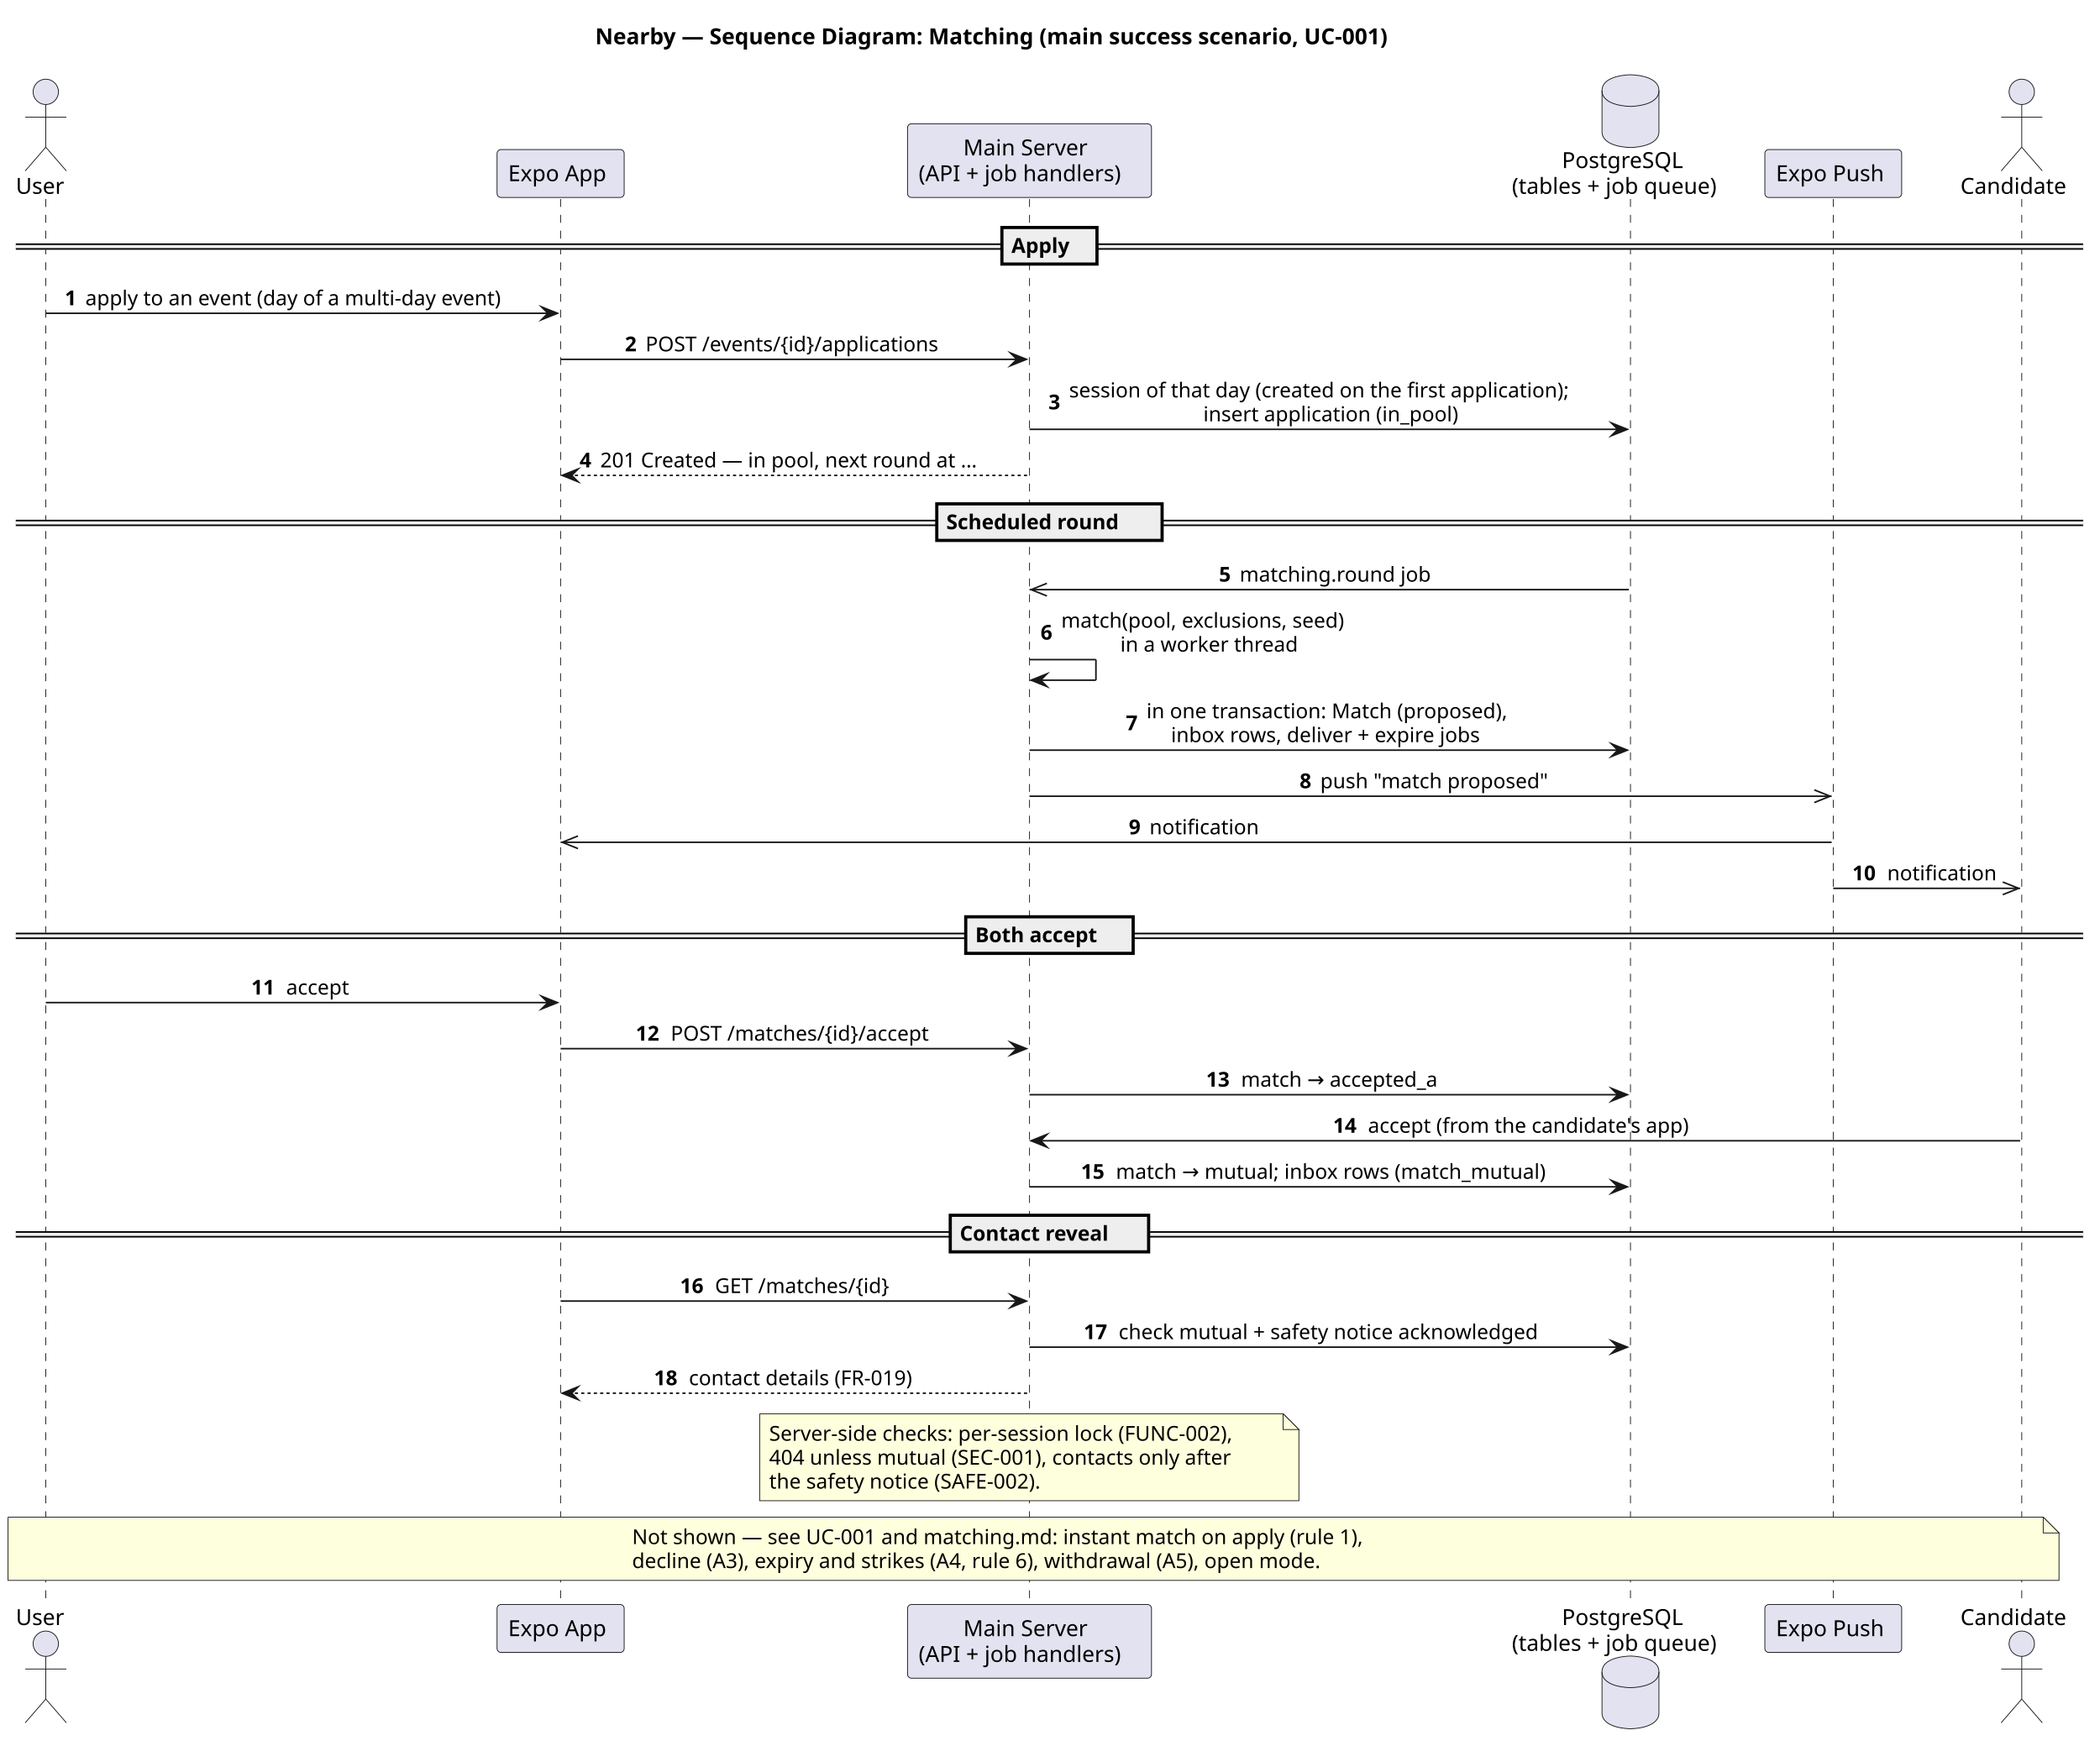
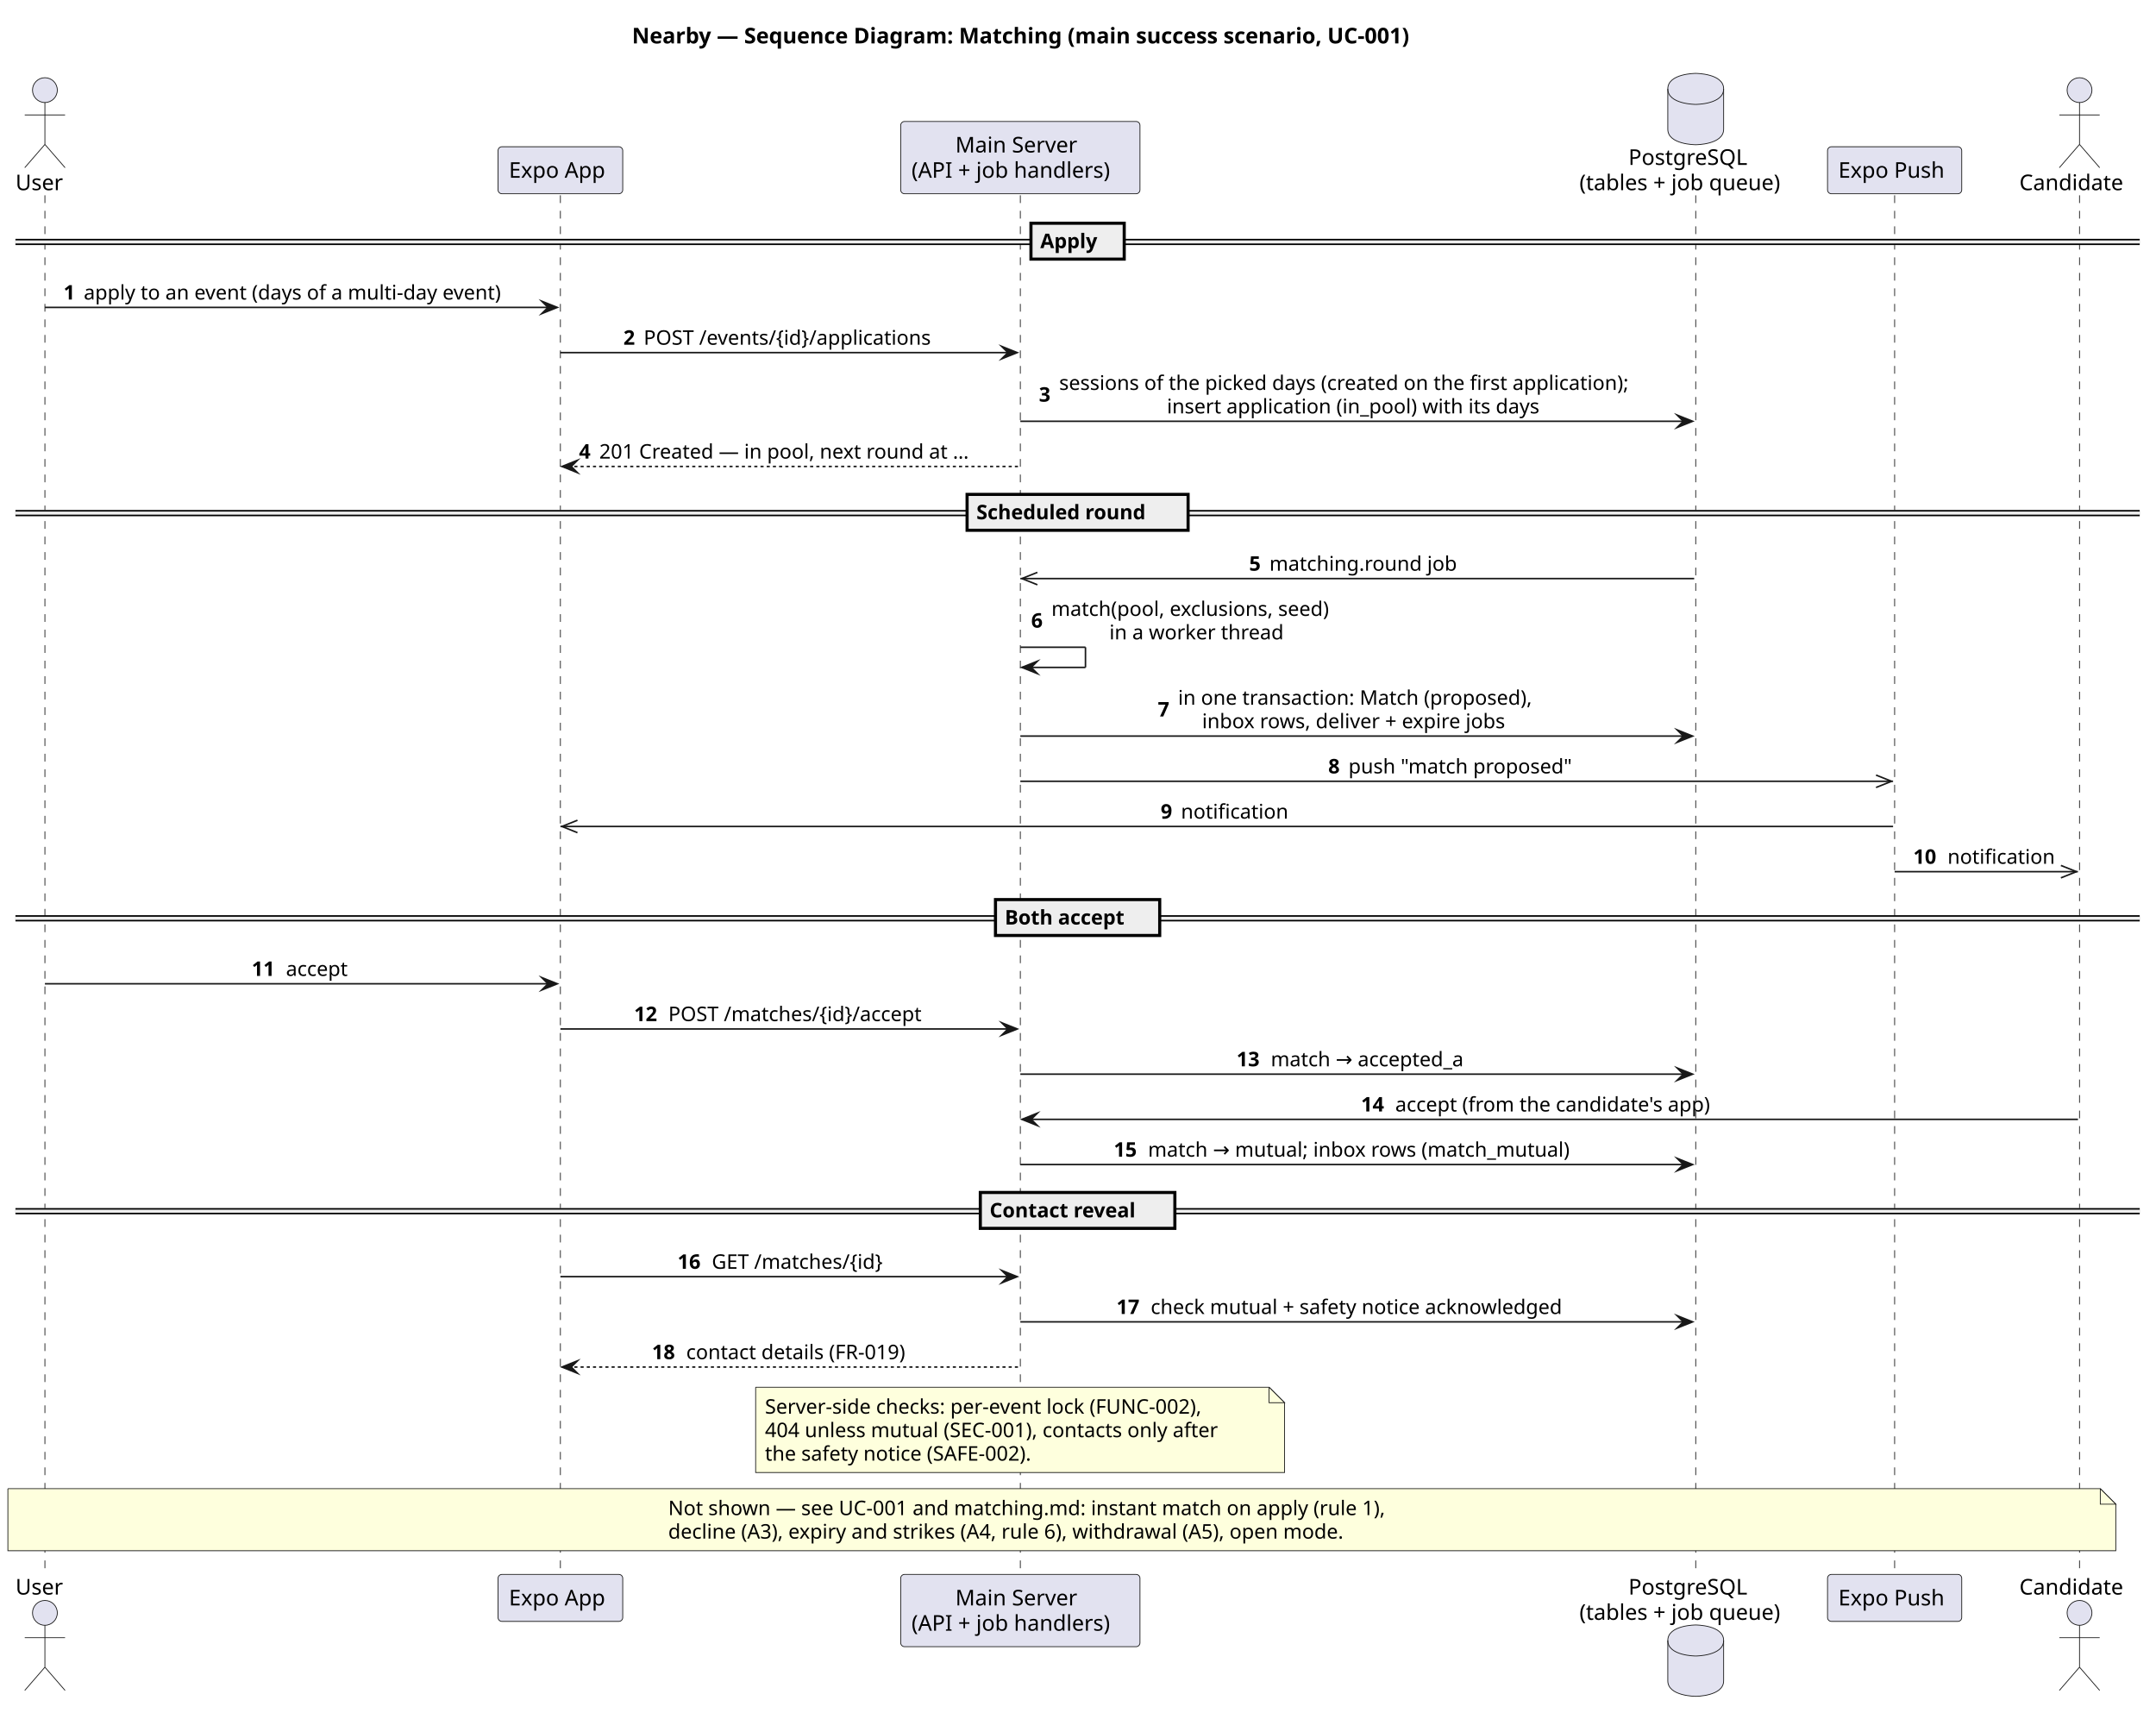
- <svg xmlns="http://www.w3.org/2000/svg" version="1.1" data-diagram-type="SEQUENCE" style="width:1328px;height:1104px;background:#FFFFFF;" width="1328px" height="1104px" viewBox="0 0 1328 1104" zoomAndPan="magnify" preserveAspectRatio="none" contentStyleType="text/css">
+ <svg xmlns="http://www.w3.org/2000/svg" version="1.1" data-diagram-type="SEQUENCE" style="width:1390px;height:1104px;background:#FFFFFF;" width="1390px" height="1104px" viewBox="0 0 1390 1104" zoomAndPan="magnify" preserveAspectRatio="none" contentStyleType="text/css">
  <defs />
  <g font-family="sans-serif" lengthAdjust="spacing">
    <g class="title" data-source-line="6">
-       <text x="376.355" y="27.995" fill="#000" font-size="14" textLength="573.59" font-weight="700">Nearby — Sequence Diagram: Matching (main success scenario, UC-001)</text>
+       <text x="407.443" y="27.995" fill="#000" font-size="14" textLength="573.59" font-weight="700">Nearby — Sequence Diagram: Matching (main success scenario, UC-001)</text>
    </g>
    <g>
      <rect x="25.455" y="125.891" width="8" height="888.984" fill="#000" fill-opacity="0" />
      <line x1="28.955" y1="125.891" x2="28.955" y2="1014.875" style="stroke:#181818;stroke-width:0.5;stroke-dasharray:5,5;" />
    </g>
    <g>
-       <rect x="351.021" y="125.891" width="8" height="888.984" fill="#000" fill-opacity="0" />
-       <line x1="354.521" y1="125.891" x2="354.521" y2="1014.875" style="stroke:#181818;stroke-width:0.5;stroke-dasharray:5,5;" />
+       <rect x="357.793" y="125.891" width="8" height="888.984" fill="#000" fill-opacity="0" />
+       <line x1="361.293" y1="125.891" x2="361.293" y2="1014.875" style="stroke:#181818;stroke-width:0.5;stroke-dasharray:5,5;" />
    </g>
    <g>
-       <rect x="647.545" y="125.891" width="8" height="888.984" fill="#000" fill-opacity="0" />
-       <line x1="651.045" y1="125.891" x2="651.045" y2="1014.875" style="stroke:#181818;stroke-width:0.5;stroke-dasharray:5,5;" />
+       <rect x="654.318" y="125.891" width="8" height="888.984" fill="#000" fill-opacity="0" />
+       <line x1="657.818" y1="125.891" x2="657.818" y2="1014.875" style="stroke:#181818;stroke-width:0.5;stroke-dasharray:5,5;" />
    </g>
    <g>
-       <rect x="1027.58" y="125.891" width="8" height="888.984" fill="#000" fill-opacity="0" />
-       <line x1="1031.08" y1="125.891" x2="1031.08" y2="1014.875" style="stroke:#181818;stroke-width:0.5;stroke-dasharray:5,5;" />
+       <rect x="1089.755" y="125.891" width="8" height="888.984" fill="#000" fill-opacity="0" />
+       <line x1="1093.255" y1="125.891" x2="1093.255" y2="1014.875" style="stroke:#181818;stroke-width:0.5;stroke-dasharray:5,5;" />
    </g>
    <g>
-       <rect x="1155.817" y="125.891" width="8" height="888.984" fill="#000" fill-opacity="0" />
-       <line x1="1159.317" y1="125.891" x2="1159.317" y2="1014.875" style="stroke:#181818;stroke-width:0.5;stroke-dasharray:5,5;" />
+       <rect x="1217.992" y="125.891" width="8" height="888.984" fill="#000" fill-opacity="0" />
+       <line x1="1221.492" y1="125.891" x2="1221.492" y2="1014.875" style="stroke:#181818;stroke-width:0.5;stroke-dasharray:5,5;" />
    </g>
    <g>
-       <rect x="1275.014" y="125.891" width="8" height="888.984" fill="#000" fill-opacity="0" />
-       <line x1="1278.514" y1="125.891" x2="1278.514" y2="1014.875" style="stroke:#181818;stroke-width:0.5;stroke-dasharray:5,5;" />
+       <rect x="1337.189" y="125.891" width="8" height="888.984" fill="#000" fill-opacity="0" />
+       <line x1="1340.689" y1="125.891" x2="1340.689" y2="1014.875" style="stroke:#181818;stroke-width:0.5;stroke-dasharray:5,5;" />
    </g>
    <text x="10" y="122.589" fill="#000" font-size="14" textLength="31.91">User</text>
    <ellipse cx="28.955" cy="58.094" rx="8" ry="8" fill="#E2E2F0" style="stroke:#181818;stroke-width:0.5;" />
    <path d="M28.955,66.094 L28.955,93.094 M15.955,74.094 L41.955,74.094 M28.955,93.094 L15.955,108.094 M28.955,93.094 L41.955,108.094" style="stroke:#181818;stroke-width:0.5;" fill="none" />
-     <rect x="314.329" y="94.594" width="80.384" height="30.297" fill="#E2E2F0" style="stroke:#181818;stroke-width:0.5;" rx="2.5" ry="2.5" />
-     <text x="321.329" y="114.589" fill="#000" font-size="14" textLength="66.384">Expo App</text>
-     <rect x="573.916" y="78.297" width="154.26" height="46.594" fill="#E2E2F0" style="stroke:#181818;stroke-width:0.5;" rx="2.5" ry="2.5" />
-     <text x="609.155" y="98.292" fill="#000" font-size="14" textLength="83.781">Main Server</text>
-     <text x="580.916" y="114.589" fill="#000" font-size="14" textLength="140.26">(API + job handlers)</text>
-     <text x="987.704" y="106.292" fill="#000" font-size="14" textLength="80.753">PostgreSQL</text>
-     <text x="956.101" y="122.589" fill="#000" font-size="14" textLength="143.958">(tables + job queue)</text>
-     <path d="M1013.08,57.297 C1013.08,47.297 1031.08,47.297 1031.08,47.297 C1031.08,47.297 1049.08,47.297 1049.08,57.297 L1049.08,83.297 C1049.08,93.297 1031.08,93.297 1031.08,93.297 C1031.08,93.297 1013.08,93.297 1013.08,83.297 L1013.08,57.297" style="stroke:#181818;stroke-width:0.5;" fill="#E2E2F0" />
-     <path d="M1013.08,57.297 C1013.08,67.297 1031.08,67.297 1031.08,67.297 C1031.08,67.297 1049.08,67.297 1049.08,57.297" style="stroke:#181818;stroke-width:0.5;" fill="none" />
-     <rect x="1116.059" y="94.594" width="86.516" height="30.297" fill="#E2E2F0" style="stroke:#181818;stroke-width:0.5;" rx="2.5" ry="2.5" />
-     <text x="1123.059" y="114.589" fill="#000" font-size="14" textLength="72.516">Expo Push</text>
-     <text x="1239.728" y="122.589" fill="#000" font-size="14" textLength="71.572">Candidate</text>
-     <ellipse cx="1278.514" cy="58.094" rx="8" ry="8" fill="#E2E2F0" style="stroke:#181818;stroke-width:0.5;" />
-     <path d="M1278.514,66.094 L1278.514,93.094 M1265.514,74.094 L1291.514,74.094 M1278.514,93.094 L1265.514,108.094 M1278.514,93.094 L1291.514,108.094" style="stroke:#181818;stroke-width:0.5;" fill="none" />
+     <rect x="321.102" y="94.594" width="80.384" height="30.297" fill="#E2E2F0" style="stroke:#181818;stroke-width:0.5;" rx="2.5" ry="2.5" />
+     <text x="328.102" y="114.589" fill="#000" font-size="14" textLength="66.384">Expo App</text>
+     <rect x="580.688" y="78.297" width="154.26" height="46.594" fill="#E2E2F0" style="stroke:#181818;stroke-width:0.5;" rx="2.5" ry="2.5" />
+     <text x="615.928" y="98.292" fill="#000" font-size="14" textLength="83.781">Main Server</text>
+     <text x="587.688" y="114.589" fill="#000" font-size="14" textLength="140.26">(API + job handlers)</text>
+     <text x="1049.879" y="106.292" fill="#000" font-size="14" textLength="80.753">PostgreSQL</text>
+     <text x="1018.276" y="122.589" fill="#000" font-size="14" textLength="143.958">(tables + job queue)</text>
+     <path d="M1075.255,57.297 C1075.255,47.297 1093.255,47.297 1093.255,47.297 C1093.255,47.297 1111.255,47.297 1111.255,57.297 L1111.255,83.297 C1111.255,93.297 1093.255,93.297 1093.255,93.297 C1093.255,93.297 1075.255,93.297 1075.255,83.297 L1075.255,57.297" style="stroke:#181818;stroke-width:0.5;" fill="#E2E2F0" />
+     <path d="M1075.255,57.297 C1075.255,67.297 1093.255,67.297 1093.255,67.297 C1093.255,67.297 1111.255,67.297 1111.255,57.297" style="stroke:#181818;stroke-width:0.5;" fill="none" />
+     <rect x="1178.234" y="94.594" width="86.516" height="30.297" fill="#E2E2F0" style="stroke:#181818;stroke-width:0.5;" rx="2.5" ry="2.5" />
+     <text x="1185.234" y="114.589" fill="#000" font-size="14" textLength="72.516">Expo Push</text>
+     <text x="1301.903" y="122.589" fill="#000" font-size="14" textLength="71.572">Candidate</text>
+     <ellipse cx="1340.689" cy="58.094" rx="8" ry="8" fill="#E2E2F0" style="stroke:#181818;stroke-width:0.5;" />
+     <path d="M1340.689,66.094 L1340.689,93.094 M1327.689,74.094 L1353.689,74.094 M1340.689,93.094 L1327.689,108.094 M1340.689,93.094 L1353.689,108.094" style="stroke:#181818;stroke-width:0.5;" fill="none" />
    <text x="10" y="1027.87" fill="#000" font-size="14" textLength="31.91">User</text>
    <ellipse cx="28.955" cy="1039.672" rx="8" ry="8" fill="#E2E2F0" style="stroke:#181818;stroke-width:0.5;" />
    <path d="M28.955,1047.672 L28.955,1074.672 M15.955,1055.672 L41.955,1055.672 M28.955,1074.672 L15.955,1089.672 M28.955,1074.672 L41.955,1089.672" style="stroke:#181818;stroke-width:0.5;" fill="none" />
-     <rect x="314.329" y="1014.875" width="80.384" height="30.297" fill="#E2E2F0" style="stroke:#181818;stroke-width:0.5;" rx="2.5" ry="2.5" />
-     <text x="321.329" y="1034.87" fill="#000" font-size="14" textLength="66.384">Expo App</text>
-     <rect x="573.916" y="1014.875" width="154.26" height="46.594" fill="#E2E2F0" style="stroke:#181818;stroke-width:0.5;" rx="2.5" ry="2.5" />
-     <text x="609.155" y="1034.87" fill="#000" font-size="14" textLength="83.781">Main Server</text>
-     <text x="580.916" y="1051.167" fill="#000" font-size="14" textLength="140.26">(API + job handlers)</text>
-     <text x="987.704" y="1027.87" fill="#000" font-size="14" textLength="80.753">PostgreSQL</text>
-     <text x="956.101" y="1044.167" fill="#000" font-size="14" textLength="143.958">(tables + job queue)</text>
-     <path d="M1013.08,1057.469 C1013.08,1047.469 1031.08,1047.469 1031.08,1047.469 C1031.08,1047.469 1049.08,1047.469 1049.08,1057.469 L1049.08,1083.469 C1049.08,1093.469 1031.08,1093.469 1031.08,1093.469 C1031.08,1093.469 1013.08,1093.469 1013.08,1083.469 L1013.08,1057.469" style="stroke:#181818;stroke-width:0.5;" fill="#E2E2F0" />
-     <path d="M1013.08,1057.469 C1013.08,1067.469 1031.08,1067.469 1031.08,1067.469 C1031.08,1067.469 1049.08,1067.469 1049.08,1057.469" style="stroke:#181818;stroke-width:0.5;" fill="none" />
-     <rect x="1116.059" y="1014.875" width="86.516" height="30.297" fill="#E2E2F0" style="stroke:#181818;stroke-width:0.5;" rx="2.5" ry="2.5" />
-     <text x="1123.059" y="1034.87" fill="#000" font-size="14" textLength="72.516">Expo Push</text>
-     <text x="1239.728" y="1027.87" fill="#000" font-size="14" textLength="71.572">Candidate</text>
-     <ellipse cx="1278.514" cy="1039.672" rx="8" ry="8" fill="#E2E2F0" style="stroke:#181818;stroke-width:0.5;" />
-     <path d="M1278.514,1047.672 L1278.514,1074.672 M1265.514,1055.672 L1291.514,1055.672 M1278.514,1074.672 L1265.514,1089.672 M1278.514,1074.672 L1291.514,1089.672" style="stroke:#181818;stroke-width:0.5;" fill="none" />
-     <rect x="10" y="154.457" width="1307.3" height="3" fill="#EEE" style="stroke:#EEE;stroke-width:1;" />
-     <line x1="10" y1="154.457" x2="1317.3" y2="154.457" style="stroke:#000;stroke-width:1;" />
-     <line x1="10" y1="157.457" x2="1317.3" y2="157.457" style="stroke:#000;stroke-width:1;" />
-     <rect x="633.586" y="143.891" width="60.128" height="23.133" fill="#EEE" style="stroke:#000;stroke-width:2;" />
-     <text x="639.586" y="159.958" fill="#000" font-size="13" textLength="41.603" font-weight="700">Apply</text>
-     <polygon points="342.521,194.156,352.521,198.156,342.521,202.156,346.521,198.156" fill="#181818" style="stroke:#181818;stroke-width:1;stroke-linejoin:miter;stroke-miterlimit:10;" />
-     <line x1="28.955" y1="198.156" x2="348.521" y2="198.156" style="stroke:#181818;stroke-width:1;" />
+     <rect x="321.102" y="1014.875" width="80.384" height="30.297" fill="#E2E2F0" style="stroke:#181818;stroke-width:0.5;" rx="2.5" ry="2.5" />
+     <text x="328.102" y="1034.87" fill="#000" font-size="14" textLength="66.384">Expo App</text>
+     <rect x="580.688" y="1014.875" width="154.26" height="46.594" fill="#E2E2F0" style="stroke:#181818;stroke-width:0.5;" rx="2.5" ry="2.5" />
+     <text x="615.928" y="1034.87" fill="#000" font-size="14" textLength="83.781">Main Server</text>
+     <text x="587.688" y="1051.167" fill="#000" font-size="14" textLength="140.26">(API + job handlers)</text>
+     <text x="1049.879" y="1027.87" fill="#000" font-size="14" textLength="80.753">PostgreSQL</text>
+     <text x="1018.276" y="1044.167" fill="#000" font-size="14" textLength="143.958">(tables + job queue)</text>
+     <path d="M1075.255,1057.469 C1075.255,1047.469 1093.255,1047.469 1093.255,1047.469 C1093.255,1047.469 1111.255,1047.469 1111.255,1057.469 L1111.255,1083.469 C1111.255,1093.469 1093.255,1093.469 1093.255,1093.469 C1093.255,1093.469 1075.255,1093.469 1075.255,1083.469 L1075.255,1057.469" style="stroke:#181818;stroke-width:0.5;" fill="#E2E2F0" />
+     <path d="M1075.255,1057.469 C1075.255,1067.469 1093.255,1067.469 1093.255,1067.469 C1093.255,1067.469 1111.255,1067.469 1111.255,1057.469" style="stroke:#181818;stroke-width:0.5;" fill="none" />
+     <rect x="1178.234" y="1014.875" width="86.516" height="30.297" fill="#E2E2F0" style="stroke:#181818;stroke-width:0.5;" rx="2.5" ry="2.5" />
+     <text x="1185.234" y="1034.87" fill="#000" font-size="14" textLength="72.516">Expo Push</text>
+     <text x="1301.903" y="1027.87" fill="#000" font-size="14" textLength="71.572">Candidate</text>
+     <ellipse cx="1340.689" cy="1039.672" rx="8" ry="8" fill="#E2E2F0" style="stroke:#181818;stroke-width:0.5;" />
+     <path d="M1340.689,1047.672 L1340.689,1074.672 M1327.689,1055.672 L1353.689,1055.672 M1340.689,1074.672 L1327.689,1089.672 M1340.689,1074.672 L1353.689,1089.672" style="stroke:#181818;stroke-width:0.5;" fill="none" />
+     <rect x="10" y="154.457" width="1369.475" height="3" fill="#EEE" style="stroke:#EEE;stroke-width:1;" />
+     <line x1="10" y1="154.457" x2="1379.475" y2="154.457" style="stroke:#000;stroke-width:1;" />
+     <line x1="10" y1="157.457" x2="1379.475" y2="157.457" style="stroke:#000;stroke-width:1;" />
+     <rect x="664.673" y="143.891" width="60.128" height="23.133" fill="#EEE" style="stroke:#000;stroke-width:2;" />
+     <text x="670.673" y="159.958" fill="#000" font-size="13" textLength="41.603" font-weight="700">Apply</text>
+     <polygon points="349.293,194.156,359.293,198.156,349.293,202.156,353.293,198.156" fill="#181818" style="stroke:#181818;stroke-width:1;stroke-linejoin:miter;stroke-miterlimit:10;" />
+     <line x1="28.955" y1="198.156" x2="355.293" y2="198.156" style="stroke:#181818;stroke-width:1;" />
    <text x="40.955" y="193.09" fill="#000" font-size="13" font-weight="700">1</text>
-     <text x="54" y="193.09" fill="#000" font-size="13" textLength="288.52">apply to an event (day of a multi-day event)</text>
-     <polygon points="639.045,223.289,649.045,227.289,639.045,231.289,643.045,227.289" fill="#181818" style="stroke:#181818;stroke-width:1;stroke-linejoin:miter;stroke-miterlimit:10;" />
-     <line x1="354.521" y1="227.289" x2="645.045" y2="227.289" style="stroke:#181818;stroke-width:1;" />
-     <text x="395.148" y="222.223" fill="#000" font-size="13" font-weight="700">2</text>
-     <text x="408.194" y="222.223" fill="#000" font-size="13" textLength="202.224">POST /events/{id}/applications</text>
-     <polygon points="1019.08,267.555,1029.08,271.555,1019.08,275.555,1023.08,271.555" fill="#181818" style="stroke:#181818;stroke-width:1;stroke-linejoin:miter;stroke-miterlimit:10;" />
-     <line x1="651.045" y1="271.555" x2="1025.08" y2="271.555" style="stroke:#181818;stroke-width:1;" />
-     <text x="663.045" y="258.922" fill="#000" font-size="13" font-weight="700">3</text>
-     <text x="676.091" y="251.356" fill="#000" font-size="13" textLength="342.989">session of that day (created on the first application);</text>
-     <text x="760.934" y="266.489" fill="#000" font-size="13" textLength="173.304">insert application (in_pool)</text>
-     <polygon points="365.521,296.688,355.521,300.688,365.521,304.688,361.521,300.688" fill="#181818" style="stroke:#181818;stroke-width:1;stroke-linejoin:miter;stroke-miterlimit:10;" />
-     <line x1="359.521" y1="300.688" x2="650.045" y2="300.688" style="stroke:#181818;stroke-width:1;stroke-dasharray:2,2;" />
-     <text x="366.521" y="295.622" fill="#000" font-size="13" font-weight="700">4</text>
-     <text x="379.566" y="295.622" fill="#000" font-size="13" textLength="259.479">201 Created — in pool, next round at …</text>
-     <rect x="10" y="329.254" width="1307.3" height="3" fill="#EEE" style="stroke:#EEE;stroke-width:1;" />
-     <line x1="10" y1="329.254" x2="1317.3" y2="329.254" style="stroke:#000;stroke-width:1;" />
-     <line x1="10" y1="332.254" x2="1317.3" y2="332.254" style="stroke:#000;stroke-width:1;" />
-     <rect x="592.405" y="318.688" width="142.489" height="23.133" fill="#EEE" style="stroke:#000;stroke-width:2;" />
-     <text x="598.405" y="334.754" fill="#000" font-size="13" textLength="123.963" font-weight="700">Scheduled round</text>
-     <line x1="652.045" y1="372.953" x2="662.045" y2="368.953" style="stroke:#181818;stroke-width:1;" />
-     <line x1="652.045" y1="372.953" x2="662.045" y2="376.953" style="stroke:#181818;stroke-width:1;" />
-     <line x1="651.045" y1="372.953" x2="1030.08" y2="372.953" style="stroke:#181818;stroke-width:1;" />
-     <text x="770.876" y="367.887" fill="#000" font-size="13" font-weight="700">5</text>
-     <text x="783.922" y="367.887" fill="#000" font-size="13" textLength="127.328">matching.round job</text>
-     <line x1="651.045" y1="417.219" x2="693.045" y2="417.219" style="stroke:#181818;stroke-width:1;" />
-     <line x1="693.045" y1="417.219" x2="693.045" y2="430.219" style="stroke:#181818;stroke-width:1;" />
-     <line x1="652.045" y1="430.219" x2="693.045" y2="430.219" style="stroke:#181818;stroke-width:1;" />
-     <polygon points="662.045,426.219,652.045,430.219,662.045,434.219,658.045,430.219" fill="#181818" style="stroke:#181818;stroke-width:1;stroke-linejoin:miter;stroke-miterlimit:10;" />
-     <text x="658.045" y="404.586" fill="#000" font-size="13" font-weight="700">6</text>
-     <text x="671.091" y="397.02" fill="#000" font-size="13" textLength="194.619">match(pool, exclusions, seed)</text>
-     <text x="708.444" y="412.153" fill="#000" font-size="13" textLength="119.914">in a worker thread</text>
-     <polygon points="1019.08,470.484,1029.08,474.484,1019.08,478.484,1023.08,474.484" fill="#181818" style="stroke:#181818;stroke-width:1;stroke-linejoin:miter;stroke-miterlimit:10;" />
-     <line x1="651.045" y1="474.484" x2="1025.08" y2="474.484" style="stroke:#181818;stroke-width:1;" />
-     <text x="711.986" y="461.852" fill="#000" font-size="13" font-weight="700">7</text>
-     <text x="725.031" y="454.286" fill="#000" font-size="13" textLength="245.108">in one transaction: Match (proposed),</text>
-     <text x="740.516" y="469.418" fill="#000" font-size="13" textLength="214.138">inbox rows, deliver + expire jobs</text>
-     <line x1="1157.317" y1="503.617" x2="1147.317" y2="499.617" style="stroke:#181818;stroke-width:1;" />
-     <line x1="1157.317" y1="503.617" x2="1147.317" y2="507.617" style="stroke:#181818;stroke-width:1;" />
-     <line x1="651.045" y1="503.617" x2="1158.317" y2="503.617" style="stroke:#181818;stroke-width:1;" />
-     <text x="821.849" y="498.551" fill="#000" font-size="13" font-weight="700">8</text>
-     <text x="834.894" y="498.551" fill="#000" font-size="13" textLength="153.62">push "match proposed"</text>
-     <line x1="355.521" y1="532.75" x2="365.521" y2="528.75" style="stroke:#181818;stroke-width:1;" />
-     <line x1="355.521" y1="532.75" x2="365.521" y2="536.75" style="stroke:#181818;stroke-width:1;" />
-     <line x1="354.521" y1="532.75" x2="1158.317" y2="532.75" style="stroke:#181818;stroke-width:1;" />
-     <text x="713.843" y="527.684" fill="#000" font-size="13" font-weight="700">9</text>
-     <text x="726.888" y="527.684" fill="#000" font-size="13" textLength="73.106">notification</text>
-     <line x1="1276.514" y1="561.883" x2="1266.514" y2="557.883" style="stroke:#181818;stroke-width:1;" />
-     <line x1="1276.514" y1="561.883" x2="1266.514" y2="565.883" style="stroke:#181818;stroke-width:1;" />
-     <line x1="1159.317" y1="561.883" x2="1277.514" y2="561.883" style="stroke:#181818;stroke-width:1;" />
-     <text x="1171.317" y="556.817" fill="#000" font-size="13" textLength="18.091" font-weight="700">10</text>
-     <text x="1193.408" y="556.817" fill="#000" font-size="13" textLength="73.106">notification</text>
-     <rect x="10" y="590.449" width="1307.3" height="3" fill="#EEE" style="stroke:#EEE;stroke-width:1;" />
-     <line x1="10" y1="590.449" x2="1317.3" y2="590.449" style="stroke:#000;stroke-width:1;" />
-     <line x1="10" y1="593.449" x2="1317.3" y2="593.449" style="stroke:#000;stroke-width:1;" />
-     <rect x="610.709" y="579.883" width="105.882" height="23.133" fill="#EEE" style="stroke:#000;stroke-width:2;" />
-     <text x="616.709" y="595.95" fill="#000" font-size="13" textLength="87.356" font-weight="700">Both accept</text>
-     <polygon points="342.521,630.148,352.521,634.148,342.521,638.148,346.521,634.148" fill="#181818" style="stroke:#181818;stroke-width:1;stroke-linejoin:miter;stroke-miterlimit:10;" />
-     <line x1="28.955" y1="634.148" x2="348.521" y2="634.148" style="stroke:#181818;stroke-width:1;" />
-     <text x="158.888" y="629.083" fill="#000" font-size="13" textLength="18.091" font-weight="700">11</text>
-     <text x="180.979" y="629.083" fill="#000" font-size="13" textLength="43.608">accept</text>
-     <polygon points="639.045,659.281,649.045,663.281,639.045,667.281,643.045,663.281" fill="#181818" style="stroke:#181818;stroke-width:1;stroke-linejoin:miter;stroke-miterlimit:10;" />
-     <line x1="354.521" y1="663.281" x2="645.045" y2="663.281" style="stroke:#181818;stroke-width:1;" />
-     <text x="402.02" y="658.215" fill="#000" font-size="13" textLength="18.091" font-weight="700">12</text>
-     <text x="424.111" y="658.215" fill="#000" font-size="13" textLength="179.436">POST /matches/{id}/accept</text>
-     <polygon points="1019.08,688.414,1029.08,692.414,1019.08,696.414,1023.08,692.414" fill="#181818" style="stroke:#181818;stroke-width:1;stroke-linejoin:miter;stroke-miterlimit:10;" />
-     <line x1="651.045" y1="692.414" x2="1025.08" y2="692.414" style="stroke:#181818;stroke-width:1;" />
-     <text x="762.719" y="687.348" fill="#000" font-size="13" textLength="18.091" font-weight="700">13</text>
-     <text x="784.81" y="687.348" fill="#000" font-size="13" textLength="134.596">match → accepted_a</text>
-     <polygon points="662.045,717.547,652.045,721.547,662.045,725.547,658.045,721.547" fill="#181818" style="stroke:#181818;stroke-width:1;stroke-linejoin:miter;stroke-miterlimit:10;" />
-     <line x1="656.045" y1="721.547" x2="1277.514" y2="721.547" style="stroke:#181818;stroke-width:1;" />
-     <text x="842.983" y="716.481" fill="#000" font-size="13" textLength="18.091" font-weight="700">14</text>
-     <text x="865.074" y="716.481" fill="#000" font-size="13" textLength="221.501">accept (from the candidate's app)</text>
-     <polygon points="1019.08,746.68,1029.08,750.68,1019.08,754.68,1023.08,750.68" fill="#181818" style="stroke:#181818;stroke-width:1;stroke-linejoin:miter;stroke-miterlimit:10;" />
-     <line x1="651.045" y1="750.68" x2="1025.08" y2="750.68" style="stroke:#181818;stroke-width:1;" />
-     <text x="683.571" y="745.614" fill="#000" font-size="13" textLength="18.091" font-weight="700">15</text>
-     <text x="705.661" y="745.614" fill="#000" font-size="13" textLength="292.894">match → mutual; inbox rows (match_mutual)</text>
-     <rect x="10" y="779.246" width="1307.3" height="3" fill="#EEE" style="stroke:#EEE;stroke-width:1;" />
-     <line x1="10" y1="779.246" x2="1317.3" y2="779.246" style="stroke:#000;stroke-width:1;" />
-     <line x1="10" y1="782.246" x2="1317.3" y2="782.246" style="stroke:#000;stroke-width:1;" />
-     <rect x="600.933" y="768.68" width="125.433" height="23.133" fill="#EEE" style="stroke:#000;stroke-width:2;" />
-     <text x="606.933" y="784.747" fill="#000" font-size="13" textLength="106.907" font-weight="700">Contact reveal</text>
-     <polygon points="639.045,818.945,649.045,822.945,639.045,826.945,643.045,822.945" fill="#181818" style="stroke:#181818;stroke-width:1;stroke-linejoin:miter;stroke-miterlimit:10;" />
-     <line x1="354.521" y1="822.945" x2="645.045" y2="822.945" style="stroke:#181818;stroke-width:1;" />
-     <text x="430.032" y="817.879" fill="#000" font-size="13" textLength="18.091" font-weight="700">16</text>
-     <text x="452.123" y="817.879" fill="#000" font-size="13" textLength="123.411">GET /matches/{id}</text>
-     <polygon points="1019.08,848.078,1029.08,852.078,1019.08,856.078,1023.08,852.078" fill="#181818" style="stroke:#181818;stroke-width:1;stroke-linejoin:miter;stroke-miterlimit:10;" />
-     <line x1="651.045" y1="852.078" x2="1025.08" y2="852.078" style="stroke:#181818;stroke-width:1;" />
-     <text x="685.31" y="847.012" fill="#000" font-size="13" textLength="18.091" font-weight="700">17</text>
-     <text x="707.401" y="847.012" fill="#000" font-size="13" textLength="289.415">check mutual + safety notice acknowledged</text>
-     <polygon points="365.521,877.211,355.521,881.211,365.521,885.211,361.521,881.211" fill="#181818" style="stroke:#181818;stroke-width:1;stroke-linejoin:miter;stroke-miterlimit:10;" />
-     <line x1="359.521" y1="881.211" x2="650.045" y2="881.211" style="stroke:#181818;stroke-width:1;stroke-dasharray:2,2;" />
-     <text x="413.547" y="876.145" fill="#000" font-size="13" textLength="18.091" font-weight="700">18</text>
-     <text x="435.638" y="876.145" fill="#000" font-size="13" textLength="156.381">contact details (FR-019)</text>
-     <path d="M480.404,894.211 L480.404,949.211 L821.404,949.211 L821.404,904.211 L811.404,894.211 L480.404,894.211" style="stroke:#181818;stroke-width:0.5;" fill="#FEFFDD" />
-     <path d="M811.404,894.211 L811.404,904.211 L821.404,904.211 L811.404,894.211" style="stroke:#181818;stroke-width:0.5;" fill="#FEFFDD" />
-     <text x="486.404" y="911.278" fill="#000" font-size="13" textLength="319.922">Server-side checks: per-session lock (FUNC-002),</text>
-     <text x="486.404" y="926.411" fill="#000" font-size="13" textLength="320.284">404 unless mutual (SEC-001), contacts only after</text>
-     <text x="486.404" y="941.543" fill="#000" font-size="13" textLength="190.5">the safety notice (SAFE-002).</text>
-     <path d="M5.084,959.609 L5.084,999.609 L1302.084,999.609 L1302.084,969.609 L1292.084,959.609 L5.084,959.609" style="stroke:#181818;stroke-width:0.5;" fill="#FEFFDD" />
-     <path d="M1292.084,959.609 L1292.084,969.609 L1302.084,969.609 L1292.084,959.609" style="stroke:#181818;stroke-width:0.5;" fill="#FEFFDD" />
-     <text x="399.727" y="976.676" fill="#000" font-size="13" textLength="499.015">Not shown — see UC-001 and matching.md: instant match on apply (rule 1),</text>
-     <text x="399.727" y="991.809" fill="#000" font-size="13" textLength="477.204">decline (A3), expiry and strikes (A4, rule 6), withdrawal (A5), open mode.</text>
+     <text x="54" y="193.09" fill="#000" font-size="13" textLength="295.293">apply to an event (days of a multi-day event)</text>
+     <polygon points="645.818,223.289,655.818,227.289,645.818,231.289,649.818,227.289" fill="#181818" style="stroke:#181818;stroke-width:1;stroke-linejoin:miter;stroke-miterlimit:10;" />
+     <line x1="361.293" y1="227.289" x2="651.818" y2="227.289" style="stroke:#181818;stroke-width:1;" />
+     <text x="401.921" y="222.223" fill="#000" font-size="13" font-weight="700">2</text>
+     <text x="414.967" y="222.223" fill="#000" font-size="13" textLength="202.224">POST /events/{id}/applications</text>
+     <polygon points="1081.255,267.555,1091.255,271.555,1081.255,275.555,1085.255,271.555" fill="#181818" style="stroke:#181818;stroke-width:1;stroke-linejoin:miter;stroke-miterlimit:10;" />
+     <line x1="657.818" y1="271.555" x2="1087.255" y2="271.555" style="stroke:#181818;stroke-width:1;" />
+     <text x="669.818" y="258.922" fill="#000" font-size="13" font-weight="700">3</text>
+     <text x="682.864" y="251.356" fill="#000" font-size="13" textLength="398.392">sessions of the picked days (created on the first application);</text>
+     <text x="752.336" y="266.489" fill="#000" font-size="13" textLength="259.448">insert application (in_pool) with its days</text>
+     <polygon points="372.293,296.688,362.293,300.688,372.293,304.688,368.293,300.688" fill="#181818" style="stroke:#181818;stroke-width:1;stroke-linejoin:miter;stroke-miterlimit:10;" />
+     <line x1="366.293" y1="300.688" x2="656.818" y2="300.688" style="stroke:#181818;stroke-width:1;stroke-dasharray:2,2;" />
+     <text x="373.293" y="295.622" fill="#000" font-size="13" font-weight="700">4</text>
+     <text x="386.339" y="295.622" fill="#000" font-size="13" textLength="259.479">201 Created — in pool, next round at …</text>
+     <rect x="10" y="329.254" width="1369.475" height="3" fill="#EEE" style="stroke:#EEE;stroke-width:1;" />
+     <line x1="10" y1="329.254" x2="1379.475" y2="329.254" style="stroke:#000;stroke-width:1;" />
+     <line x1="10" y1="332.254" x2="1379.475" y2="332.254" style="stroke:#000;stroke-width:1;" />
+     <rect x="623.493" y="318.688" width="142.489" height="23.133" fill="#EEE" style="stroke:#000;stroke-width:2;" />
+     <text x="629.493" y="334.754" fill="#000" font-size="13" textLength="123.963" font-weight="700">Scheduled round</text>
+     <line x1="658.818" y1="372.953" x2="668.818" y2="368.953" style="stroke:#181818;stroke-width:1;" />
+     <line x1="658.818" y1="372.953" x2="668.818" y2="376.953" style="stroke:#181818;stroke-width:1;" />
+     <line x1="657.818" y1="372.953" x2="1092.255" y2="372.953" style="stroke:#181818;stroke-width:1;" />
+     <text x="805.35" y="367.887" fill="#000" font-size="13" font-weight="700">5</text>
+     <text x="818.396" y="367.887" fill="#000" font-size="13" textLength="127.328">matching.round job</text>
+     <line x1="657.818" y1="417.219" x2="699.818" y2="417.219" style="stroke:#181818;stroke-width:1;" />
+     <line x1="699.818" y1="417.219" x2="699.818" y2="430.219" style="stroke:#181818;stroke-width:1;" />
+     <line x1="658.818" y1="430.219" x2="699.818" y2="430.219" style="stroke:#181818;stroke-width:1;" />
+     <polygon points="668.818,426.219,658.818,430.219,668.818,434.219,664.818,430.219" fill="#181818" style="stroke:#181818;stroke-width:1;stroke-linejoin:miter;stroke-miterlimit:10;" />
+     <text x="664.818" y="404.586" fill="#000" font-size="13" font-weight="700">6</text>
+     <text x="677.864" y="397.02" fill="#000" font-size="13" textLength="194.619">match(pool, exclusions, seed)</text>
+     <text x="715.217" y="412.153" fill="#000" font-size="13" textLength="119.914">in a worker thread</text>
+     <polygon points="1081.255,470.484,1091.255,474.484,1081.255,478.484,1085.255,474.484" fill="#181818" style="stroke:#181818;stroke-width:1;stroke-linejoin:miter;stroke-miterlimit:10;" />
+     <line x1="657.818" y1="474.484" x2="1087.255" y2="474.484" style="stroke:#181818;stroke-width:1;" />
+     <text x="746.46" y="461.852" fill="#000" font-size="13" font-weight="700">7</text>
+     <text x="759.505" y="454.286" fill="#000" font-size="13" textLength="245.108">in one transaction: Match (proposed),</text>
+     <text x="774.99" y="469.418" fill="#000" font-size="13" textLength="214.138">inbox rows, deliver + expire jobs</text>
+     <line x1="1219.492" y1="503.617" x2="1209.492" y2="499.617" style="stroke:#181818;stroke-width:1;" />
+     <line x1="1219.492" y1="503.617" x2="1209.492" y2="507.617" style="stroke:#181818;stroke-width:1;" />
+     <line x1="657.818" y1="503.617" x2="1220.492" y2="503.617" style="stroke:#181818;stroke-width:1;" />
+     <text x="856.323" y="498.551" fill="#000" font-size="13" font-weight="700">8</text>
+     <text x="869.368" y="498.551" fill="#000" font-size="13" textLength="153.62">push "match proposed"</text>
+     <line x1="362.293" y1="532.75" x2="372.293" y2="528.75" style="stroke:#181818;stroke-width:1;" />
+     <line x1="362.293" y1="532.75" x2="372.293" y2="536.75" style="stroke:#181818;stroke-width:1;" />
+     <line x1="361.293" y1="532.75" x2="1220.492" y2="532.75" style="stroke:#181818;stroke-width:1;" />
+     <text x="748.317" y="527.684" fill="#000" font-size="13" font-weight="700">9</text>
+     <text x="761.363" y="527.684" fill="#000" font-size="13" textLength="73.106">notification</text>
+     <line x1="1338.689" y1="561.883" x2="1328.689" y2="557.883" style="stroke:#181818;stroke-width:1;" />
+     <line x1="1338.689" y1="561.883" x2="1328.689" y2="565.883" style="stroke:#181818;stroke-width:1;" />
+     <line x1="1221.492" y1="561.883" x2="1339.689" y2="561.883" style="stroke:#181818;stroke-width:1;" />
+     <text x="1233.492" y="556.817" fill="#000" font-size="13" textLength="18.091" font-weight="700">10</text>
+     <text x="1255.583" y="556.817" fill="#000" font-size="13" textLength="73.106">notification</text>
+     <rect x="10" y="590.449" width="1369.475" height="3" fill="#EEE" style="stroke:#EEE;stroke-width:1;" />
+     <line x1="10" y1="590.449" x2="1379.475" y2="590.449" style="stroke:#000;stroke-width:1;" />
+     <line x1="10" y1="593.449" x2="1379.475" y2="593.449" style="stroke:#000;stroke-width:1;" />
+     <rect x="641.796" y="579.883" width="105.882" height="23.133" fill="#EEE" style="stroke:#000;stroke-width:2;" />
+     <text x="647.796" y="595.95" fill="#000" font-size="13" textLength="87.356" font-weight="700">Both accept</text>
+     <polygon points="349.293,630.148,359.293,634.148,349.293,638.148,353.293,634.148" fill="#181818" style="stroke:#181818;stroke-width:1;stroke-linejoin:miter;stroke-miterlimit:10;" />
+     <line x1="28.955" y1="634.148" x2="355.293" y2="634.148" style="stroke:#181818;stroke-width:1;" />
+     <text x="162.275" y="629.083" fill="#000" font-size="13" textLength="18.091" font-weight="700">11</text>
+     <text x="184.365" y="629.083" fill="#000" font-size="13" textLength="43.608">accept</text>
+     <polygon points="645.818,659.281,655.818,663.281,645.818,667.281,649.818,663.281" fill="#181818" style="stroke:#181818;stroke-width:1;stroke-linejoin:miter;stroke-miterlimit:10;" />
+     <line x1="361.293" y1="663.281" x2="651.818" y2="663.281" style="stroke:#181818;stroke-width:1;" />
+     <text x="408.793" y="658.215" fill="#000" font-size="13" textLength="18.091" font-weight="700">12</text>
+     <text x="430.884" y="658.215" fill="#000" font-size="13" textLength="179.436">POST /matches/{id}/accept</text>
+     <polygon points="1081.255,688.414,1091.255,692.414,1081.255,696.414,1085.255,692.414" fill="#181818" style="stroke:#181818;stroke-width:1;stroke-linejoin:miter;stroke-miterlimit:10;" />
+     <line x1="657.818" y1="692.414" x2="1087.255" y2="692.414" style="stroke:#181818;stroke-width:1;" />
+     <text x="797.194" y="687.348" fill="#000" font-size="13" textLength="18.091" font-weight="700">13</text>
+     <text x="819.284" y="687.348" fill="#000" font-size="13" textLength="134.596">match → accepted_a</text>
+     <polygon points="668.818,717.547,658.818,721.547,668.818,725.547,664.818,721.547" fill="#181818" style="stroke:#181818;stroke-width:1;stroke-linejoin:miter;stroke-miterlimit:10;" />
+     <line x1="662.818" y1="721.547" x2="1339.689" y2="721.547" style="stroke:#181818;stroke-width:1;" />
+     <text x="877.458" y="716.481" fill="#000" font-size="13" textLength="18.091" font-weight="700">14</text>
+     <text x="899.548" y="716.481" fill="#000" font-size="13" textLength="221.501">accept (from the candidate's app)</text>
+     <polygon points="1081.255,746.68,1091.255,750.68,1081.255,754.68,1085.255,750.68" fill="#181818" style="stroke:#181818;stroke-width:1;stroke-linejoin:miter;stroke-miterlimit:10;" />
+     <line x1="657.818" y1="750.68" x2="1087.255" y2="750.68" style="stroke:#181818;stroke-width:1;" />
+     <text x="718.045" y="745.614" fill="#000" font-size="13" textLength="18.091" font-weight="700">15</text>
+     <text x="740.135" y="745.614" fill="#000" font-size="13" textLength="292.894">match → mutual; inbox rows (match_mutual)</text>
+     <rect x="10" y="779.246" width="1369.475" height="3" fill="#EEE" style="stroke:#EEE;stroke-width:1;" />
+     <line x1="10" y1="779.246" x2="1379.475" y2="779.246" style="stroke:#000;stroke-width:1;" />
+     <line x1="10" y1="782.246" x2="1379.475" y2="782.246" style="stroke:#000;stroke-width:1;" />
+     <rect x="632.021" y="768.68" width="125.433" height="23.133" fill="#EEE" style="stroke:#000;stroke-width:2;" />
+     <text x="638.021" y="784.747" fill="#000" font-size="13" textLength="106.907" font-weight="700">Contact reveal</text>
+     <polygon points="645.818,818.945,655.818,822.945,645.818,826.945,649.818,822.945" fill="#181818" style="stroke:#181818;stroke-width:1;stroke-linejoin:miter;stroke-miterlimit:10;" />
+     <line x1="361.293" y1="822.945" x2="651.818" y2="822.945" style="stroke:#181818;stroke-width:1;" />
+     <text x="436.805" y="817.879" fill="#000" font-size="13" textLength="18.091" font-weight="700">16</text>
+     <text x="458.896" y="817.879" fill="#000" font-size="13" textLength="123.411">GET /matches/{id}</text>
+     <polygon points="1081.255,848.078,1091.255,852.078,1081.255,856.078,1085.255,852.078" fill="#181818" style="stroke:#181818;stroke-width:1;stroke-linejoin:miter;stroke-miterlimit:10;" />
+     <line x1="657.818" y1="852.078" x2="1087.255" y2="852.078" style="stroke:#181818;stroke-width:1;" />
+     <text x="719.784" y="847.012" fill="#000" font-size="13" textLength="18.091" font-weight="700">17</text>
+     <text x="741.875" y="847.012" fill="#000" font-size="13" textLength="289.415">check mutual + safety notice acknowledged</text>
+     <polygon points="372.293,877.211,362.293,881.211,372.293,885.211,368.293,881.211" fill="#181818" style="stroke:#181818;stroke-width:1;stroke-linejoin:miter;stroke-miterlimit:10;" />
+     <line x1="366.293" y1="881.211" x2="656.818" y2="881.211" style="stroke:#181818;stroke-width:1;stroke-dasharray:2,2;" />
+     <text x="420.32" y="876.145" fill="#000" font-size="13" textLength="18.091" font-weight="700">18</text>
+     <text x="442.411" y="876.145" fill="#000" font-size="13" textLength="156.381">contact details (FR-019)</text>
+     <path d="M487.177,894.211 L487.177,949.211 L828.177,949.211 L828.177,904.211 L818.177,894.211 L487.177,894.211" style="stroke:#181818;stroke-width:0.5;" fill="#FEFFDD" />
+     <path d="M818.177,894.211 L818.177,904.211 L828.177,904.211 L818.177,894.211" style="stroke:#181818;stroke-width:0.5;" fill="#FEFFDD" />
+     <text x="493.177" y="911.278" fill="#000" font-size="13" textLength="308.826">Server-side checks: per-event lock (FUNC-002),</text>
+     <text x="493.177" y="926.411" fill="#000" font-size="13" textLength="320.284">404 unless mutual (SEC-001), contacts only after</text>
+     <text x="493.177" y="941.543" fill="#000" font-size="13" textLength="190.5">the safety notice (SAFE-002).</text>
+     <path d="M5.084,959.609 L5.084,999.609 L1364.084,999.609 L1364.084,969.609 L1354.084,959.609 L5.084,959.609" style="stroke:#181818;stroke-width:0.5;" fill="#FEFFDD" />
+     <path d="M1354.084,959.609 L1354.084,969.609 L1364.084,969.609 L1354.084,959.609" style="stroke:#181818;stroke-width:0.5;" fill="#FEFFDD" />
+     <text x="430.815" y="976.676" fill="#000" font-size="13" textLength="499.015">Not shown — see UC-001 and matching.md: instant match on apply (rule 1),</text>
+     <text x="430.815" y="991.809" fill="#000" font-size="13" textLength="477.204">decline (A3), expiry and strikes (A4, rule 6), withdrawal (A5), open mode.</text>
  </g>
</svg>
